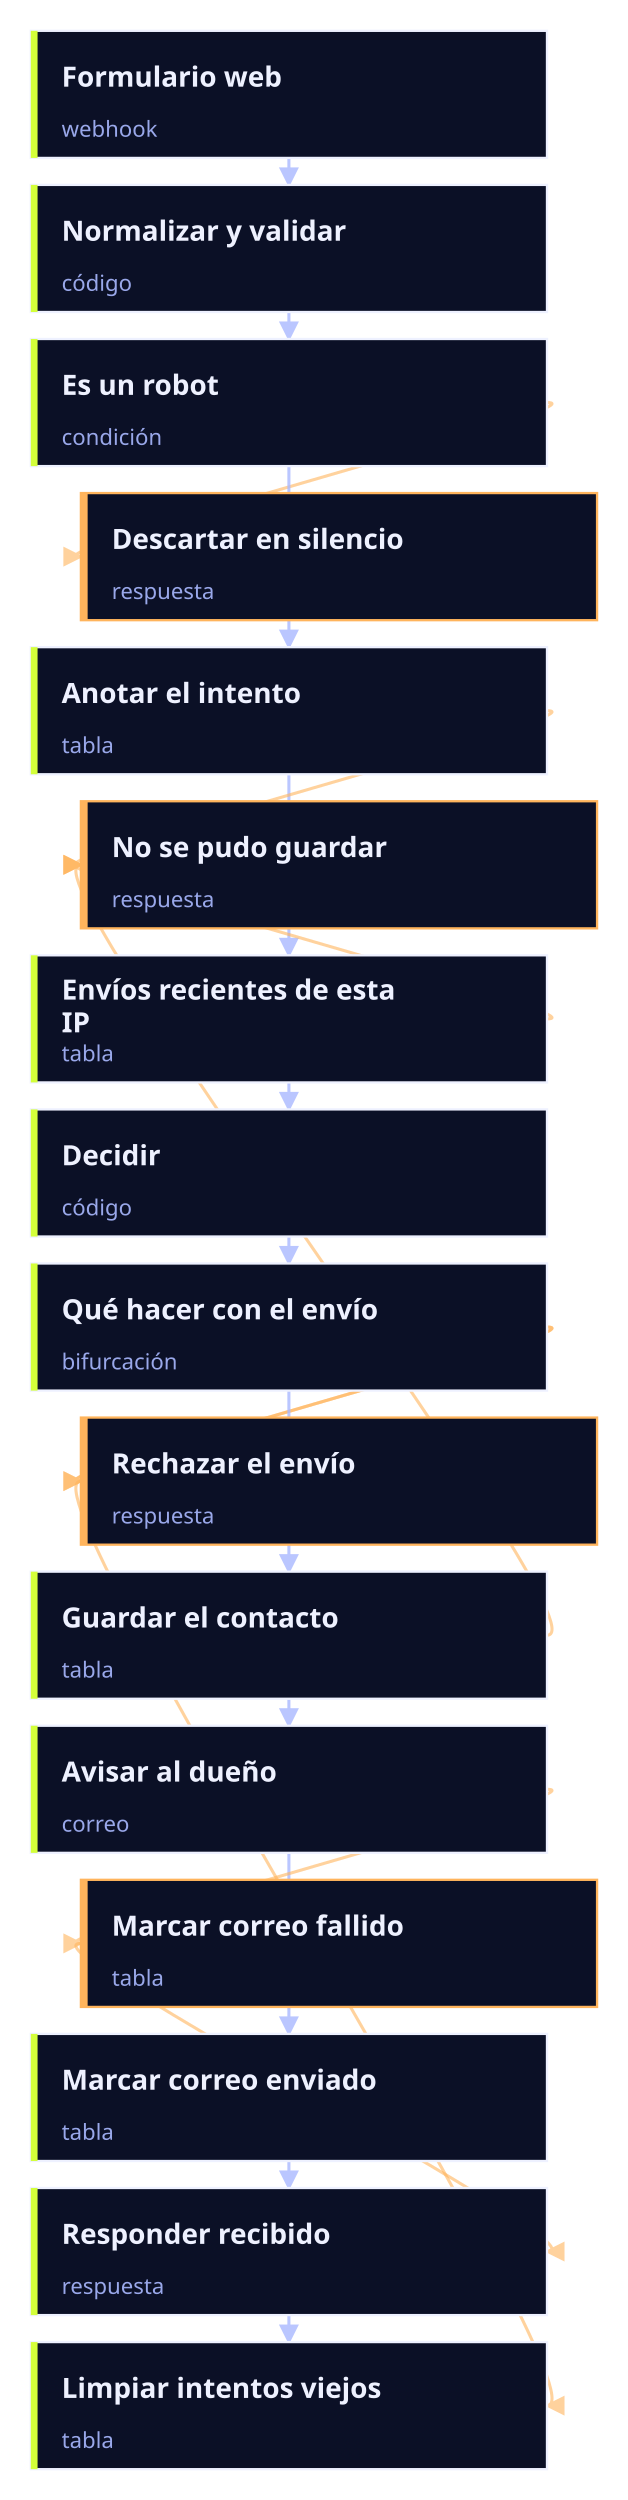
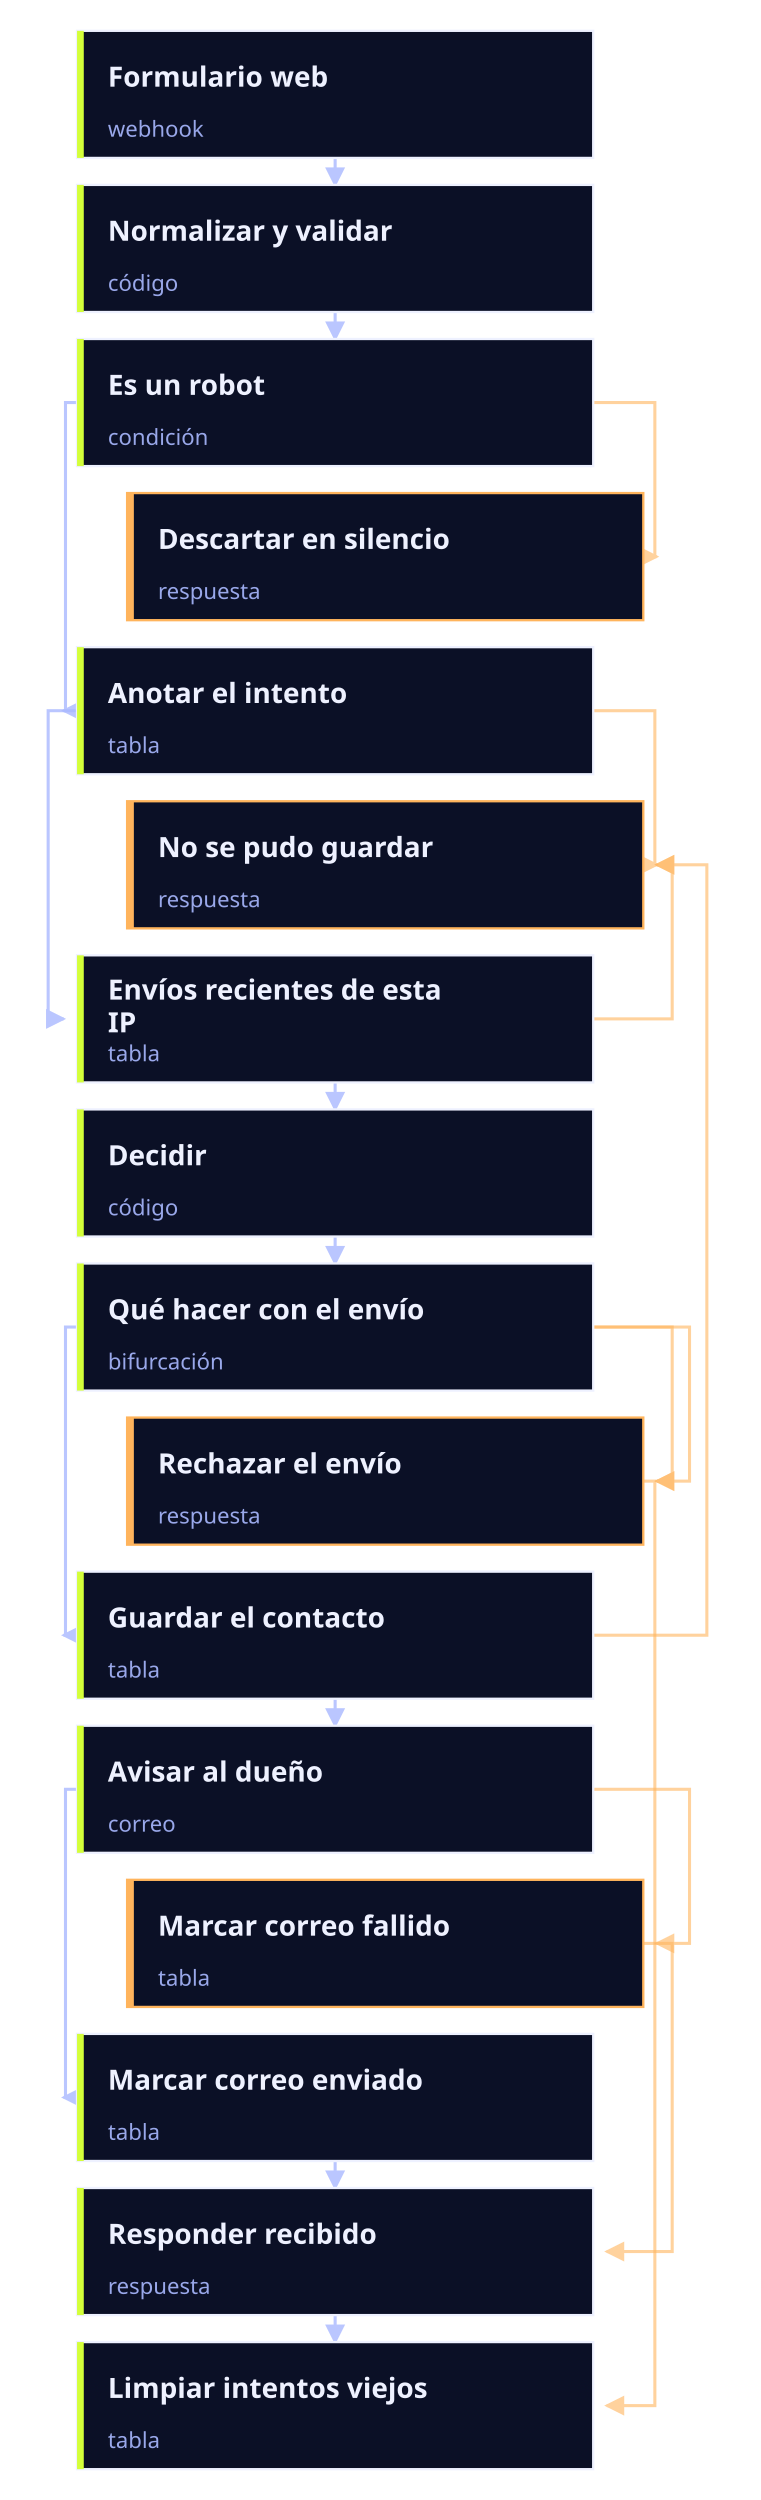
- <svg xmlns="http://www.w3.org/2000/svg" viewBox="0 0 326 1298" width="326" height="1298" role="img" aria-label="Mapa del flujo phinodia-web-contacto, activo en nuestro n8n: 16 pasos y 20 conexiones, desde el formulario de la web hasta el aviso por correo, con las salidas de robot, de exceso de envíos y de error marcadas aparte.">
+ <svg xmlns="http://www.w3.org/2000/svg" viewBox="0 0 395 1298" width="395" height="1298" role="img" aria-label="Mapa del flujo phinodia-web-contacto, activo en nuestro n8n: 16 pasos y 20 conexiones, desde el formulario de la web hasta el aviso por correo, con las salidas de robot, de exceso de envíos y de error marcadas aparte.">
  <defs>
    <marker id="p1" viewBox="0 0 8 8" refX="7" refY="4" markerWidth="6.5" markerHeight="6.5" orient="auto">
      <path d="M0 0 L8 4 L0 8 z" fill="#a9b8ff" />
    </marker>
    <marker id="p2" viewBox="0 0 8 8" refX="7" refY="4" markerWidth="6.5" markerHeight="6.5" orient="auto">
      <path d="M0 0 L8 4 L0 8 z" fill="#ffb45c" />
    </marker>
  </defs>
-   <path d="M150.0,82 L150.0,96" fill="none" stroke="#a9b8ff" stroke-width="1.6" opacity="0.8" marker-end="url(#p1)" />
-   <path d="M150.0,162 L150.0,176" fill="none" stroke="#a9b8ff" stroke-width="1.6" opacity="0.8" marker-end="url(#p1)" />
-   <path d="M284,209.0 C318,209.0 8,289.0 42,289.0" fill="none" stroke="#ffb45c" stroke-width="1.6" opacity="0.6" marker-end="url(#p2)" />
-   <path d="M150.0,242 L150.0,336" fill="none" stroke="#a9b8ff" stroke-width="1.6" opacity="0.8" marker-end="url(#p1)" />
-   <path d="M150.0,402 L150.0,496" fill="none" stroke="#a9b8ff" stroke-width="1.6" opacity="0.8" marker-end="url(#p1)" />
-   <path d="M284,369.0 C318,369.0 8,449.0 42,449.0" fill="none" stroke="#ffb45c" stroke-width="1.6" opacity="0.6" marker-end="url(#p2)" />
-   <path d="M150.0,562 L150.0,576" fill="none" stroke="#a9b8ff" stroke-width="1.6" opacity="0.8" marker-end="url(#p1)" />
-   <path d="M284,529.0 C318,529.0 8,449.0 42,449.0" fill="none" stroke="#ffb45c" stroke-width="1.6" opacity="0.6" marker-end="url(#p2)" />
-   <path d="M150.0,642 L150.0,656" fill="none" stroke="#a9b8ff" stroke-width="1.6" opacity="0.8" marker-end="url(#p1)" />
-   <path d="M284,689.0 C318,689.0 8,769.0 42,769.0" fill="none" stroke="#ffb45c" stroke-width="1.6" opacity="0.6" marker-end="url(#p2)" />
-   <path d="M284,689.0 C318,689.0 8,769.0 42,769.0" fill="none" stroke="#ffb45c" stroke-width="1.6" opacity="0.6" marker-end="url(#p2)" />
-   <path d="M150.0,722 L150.0,816" fill="none" stroke="#a9b8ff" stroke-width="1.6" opacity="0.8" marker-end="url(#p1)" />
-   <path d="M150.0,882 L150.0,896" fill="none" stroke="#a9b8ff" stroke-width="1.6" opacity="0.8" marker-end="url(#p1)" />
-   <path d="M284,849.0 C318,849.0 8,449.0 42,449.0" fill="none" stroke="#ffb45c" stroke-width="1.6" opacity="0.6" marker-end="url(#p2)" />
-   <path d="M150.0,962 L150.0,1056" fill="none" stroke="#a9b8ff" stroke-width="1.6" opacity="0.8" marker-end="url(#p1)" />
-   <path d="M284,929.0 C318,929.0 8,1009.0 42,1009.0" fill="none" stroke="#ffb45c" stroke-width="1.6" opacity="0.6" marker-end="url(#p2)" />
-   <path d="M150.0,1122 L150.0,1136" fill="none" stroke="#a9b8ff" stroke-width="1.6" opacity="0.8" marker-end="url(#p1)" />
-   <path d="M42,1009.0 C8,1009.0 318,1169.0 284,1169.0" fill="none" stroke="#ffb45c" stroke-width="1.6" opacity="0.6" marker-end="url(#p2)" />
-   <path d="M150.0,1202 L150.0,1216" fill="none" stroke="#a9b8ff" stroke-width="1.6" opacity="0.8" marker-end="url(#p1)" />
-   <path d="M42,769.0 C8,769.0 318,1249.0 284,1249.0" fill="none" stroke="#ffb45c" stroke-width="1.6" opacity="0.6" marker-end="url(#p2)" />
-   <rect x="16" y="16" width="268" height="66" fill="#0b1026" stroke="#eef1ff" stroke-width="1.2" />
-   <rect x="16" y="16" width="3.5" height="66" fill="#d4ff3a" />
-   <text x="32" y="45" font-family="Onest, system-ui, sans-serif" font-size="14.5" font-weight="600" fill="#eef1ff">Formulario web</text>
-   <text x="32" y="71" font-family="Onest, system-ui, sans-serif" font-size="11.5" fill="#a9b8ff" opacity="0.9">webhook</text>
-   <rect x="16" y="96" width="268" height="66" fill="#0b1026" stroke="#eef1ff" stroke-width="1.2" />
-   <rect x="16" y="96" width="3.5" height="66" fill="#d4ff3a" />
-   <text x="32" y="125" font-family="Onest, system-ui, sans-serif" font-size="14.5" font-weight="600" fill="#eef1ff">Normalizar y validar</text>
-   <text x="32" y="151" font-family="Onest, system-ui, sans-serif" font-size="11.5" fill="#a9b8ff" opacity="0.9">código</text>
-   <rect x="16" y="176" width="268" height="66" fill="#0b1026" stroke="#eef1ff" stroke-width="1.2" />
-   <rect x="16" y="176" width="3.5" height="66" fill="#d4ff3a" />
-   <text x="32" y="205" font-family="Onest, system-ui, sans-serif" font-size="14.5" font-weight="600" fill="#eef1ff">Es un robot</text>
-   <text x="32" y="231" font-family="Onest, system-ui, sans-serif" font-size="11.5" fill="#a9b8ff" opacity="0.9">condición</text>
-   <rect x="42" y="256" width="268" height="66" fill="#0b1026" stroke="#ffb45c" stroke-width="1.2" />
-   <rect x="42" y="256" width="3.5" height="66" fill="#ffb45c" />
-   <text x="58" y="285" font-family="Onest, system-ui, sans-serif" font-size="14.5" font-weight="600" fill="#eef1ff">Descartar en silencio</text>
-   <text x="58" y="311" font-family="Onest, system-ui, sans-serif" font-size="11.5" fill="#a9b8ff" opacity="0.9">respuesta</text>
-   <rect x="16" y="336" width="268" height="66" fill="#0b1026" stroke="#eef1ff" stroke-width="1.2" />
-   <rect x="16" y="336" width="3.5" height="66" fill="#d4ff3a" />
-   <text x="32" y="365" font-family="Onest, system-ui, sans-serif" font-size="14.5" font-weight="600" fill="#eef1ff">Anotar el intento</text>
-   <text x="32" y="391" font-family="Onest, system-ui, sans-serif" font-size="11.5" fill="#a9b8ff" opacity="0.9">tabla</text>
-   <rect x="42" y="416" width="268" height="66" fill="#0b1026" stroke="#ffb45c" stroke-width="1.2" />
-   <rect x="42" y="416" width="3.5" height="66" fill="#ffb45c" />
-   <text x="58" y="445" font-family="Onest, system-ui, sans-serif" font-size="14.5" font-weight="600" fill="#eef1ff">No se pudo guardar</text>
-   <text x="58" y="471" font-family="Onest, system-ui, sans-serif" font-size="11.5" fill="#a9b8ff" opacity="0.9">respuesta</text>
-   <rect x="16" y="496" width="268" height="66" fill="#0b1026" stroke="#eef1ff" stroke-width="1.2" />
-   <rect x="16" y="496" width="3.5" height="66" fill="#d4ff3a" />
-   <text x="32" y="519" font-family="Onest, system-ui, sans-serif" font-size="14.5" font-weight="600" fill="#eef1ff">Envíos recientes de esta</text>
-   <text x="32" y="536" font-family="Onest, system-ui, sans-serif" font-size="14.5" font-weight="600" fill="#eef1ff">IP</text>
-   <text x="32" y="551" font-family="Onest, system-ui, sans-serif" font-size="11.5" fill="#a9b8ff" opacity="0.9">tabla</text>
-   <rect x="16" y="576" width="268" height="66" fill="#0b1026" stroke="#eef1ff" stroke-width="1.2" />
-   <rect x="16" y="576" width="3.5" height="66" fill="#d4ff3a" />
-   <text x="32" y="605" font-family="Onest, system-ui, sans-serif" font-size="14.5" font-weight="600" fill="#eef1ff">Decidir</text>
-   <text x="32" y="631" font-family="Onest, system-ui, sans-serif" font-size="11.5" fill="#a9b8ff" opacity="0.9">código</text>
-   <rect x="16" y="656" width="268" height="66" fill="#0b1026" stroke="#eef1ff" stroke-width="1.2" />
-   <rect x="16" y="656" width="3.5" height="66" fill="#d4ff3a" />
-   <text x="32" y="685" font-family="Onest, system-ui, sans-serif" font-size="14.5" font-weight="600" fill="#eef1ff">Qué hacer con el envío</text>
-   <text x="32" y="711" font-family="Onest, system-ui, sans-serif" font-size="11.5" fill="#a9b8ff" opacity="0.9">bifurcación</text>
-   <rect x="42" y="736" width="268" height="66" fill="#0b1026" stroke="#ffb45c" stroke-width="1.2" />
-   <rect x="42" y="736" width="3.5" height="66" fill="#ffb45c" />
-   <text x="58" y="765" font-family="Onest, system-ui, sans-serif" font-size="14.5" font-weight="600" fill="#eef1ff">Rechazar el envío</text>
-   <text x="58" y="791" font-family="Onest, system-ui, sans-serif" font-size="11.5" fill="#a9b8ff" opacity="0.9">respuesta</text>
-   <rect x="16" y="816" width="268" height="66" fill="#0b1026" stroke="#eef1ff" stroke-width="1.2" />
-   <rect x="16" y="816" width="3.5" height="66" fill="#d4ff3a" />
-   <text x="32" y="845" font-family="Onest, system-ui, sans-serif" font-size="14.5" font-weight="600" fill="#eef1ff">Guardar el contacto</text>
-   <text x="32" y="871" font-family="Onest, system-ui, sans-serif" font-size="11.5" fill="#a9b8ff" opacity="0.9">tabla</text>
-   <rect x="16" y="896" width="268" height="66" fill="#0b1026" stroke="#eef1ff" stroke-width="1.2" />
-   <rect x="16" y="896" width="3.5" height="66" fill="#d4ff3a" />
-   <text x="32" y="925" font-family="Onest, system-ui, sans-serif" font-size="14.5" font-weight="600" fill="#eef1ff">Avisar al dueño</text>
-   <text x="32" y="951" font-family="Onest, system-ui, sans-serif" font-size="11.5" fill="#a9b8ff" opacity="0.9">correo</text>
-   <rect x="42" y="976" width="268" height="66" fill="#0b1026" stroke="#ffb45c" stroke-width="1.2" />
-   <rect x="42" y="976" width="3.5" height="66" fill="#ffb45c" />
-   <text x="58" y="1005" font-family="Onest, system-ui, sans-serif" font-size="14.5" font-weight="600" fill="#eef1ff">Marcar correo fallido</text>
-   <text x="58" y="1031" font-family="Onest, system-ui, sans-serif" font-size="11.5" fill="#a9b8ff" opacity="0.9">tabla</text>
-   <rect x="16" y="1056" width="268" height="66" fill="#0b1026" stroke="#eef1ff" stroke-width="1.2" />
-   <rect x="16" y="1056" width="3.5" height="66" fill="#d4ff3a" />
-   <text x="32" y="1085" font-family="Onest, system-ui, sans-serif" font-size="14.5" font-weight="600" fill="#eef1ff">Marcar correo enviado</text>
-   <text x="32" y="1111" font-family="Onest, system-ui, sans-serif" font-size="11.5" fill="#a9b8ff" opacity="0.9">tabla</text>
-   <rect x="16" y="1136" width="268" height="66" fill="#0b1026" stroke="#eef1ff" stroke-width="1.2" />
-   <rect x="16" y="1136" width="3.5" height="66" fill="#d4ff3a" />
-   <text x="32" y="1165" font-family="Onest, system-ui, sans-serif" font-size="14.5" font-weight="600" fill="#eef1ff">Responder recibido</text>
-   <text x="32" y="1191" font-family="Onest, system-ui, sans-serif" font-size="11.5" fill="#a9b8ff" opacity="0.9">respuesta</text>
-   <rect x="16" y="1216" width="268" height="66" fill="#0b1026" stroke="#eef1ff" stroke-width="1.2" />
-   <rect x="16" y="1216" width="3.5" height="66" fill="#d4ff3a" />
-   <text x="32" y="1245" font-family="Onest, system-ui, sans-serif" font-size="14.5" font-weight="600" fill="#eef1ff">Limpiar intentos viejos</text>
-   <text x="32" y="1271" font-family="Onest, system-ui, sans-serif" font-size="11.5" fill="#a9b8ff" opacity="0.9">tabla</text>
+   <path d="M174.0,82 L174.0,96" fill="none" stroke="#a9b8ff" stroke-width="1.6" opacity="0.8" marker-end="url(#p1)" />
+   <path d="M174.0,162 L174.0,176" fill="none" stroke="#a9b8ff" stroke-width="1.6" opacity="0.8" marker-end="url(#p1)" />
+   <path d="M308,209.0 L340,209.0 L340,289.0 L341,289.0" fill="none" stroke="#ffb45c" stroke-width="1.6" opacity="0.6" marker-end="url(#p2)" />
+   <path d="M40,209.0 L34,209.0 L34,369.0 L33,369.0" fill="none" stroke="#a9b8ff" stroke-width="1.6" opacity="0.8" marker-end="url(#p1)" />
+   <path d="M40,369.0 L25,369.0 L25,529.0 L33,529.0" fill="none" stroke="#a9b8ff" stroke-width="1.6" opacity="0.8" marker-end="url(#p1)" />
+   <path d="M308,369.0 L340,369.0 L340,449.0 L341,449.0" fill="none" stroke="#ffb45c" stroke-width="1.6" opacity="0.6" marker-end="url(#p2)" />
+   <path d="M174.0,562 L174.0,576" fill="none" stroke="#a9b8ff" stroke-width="1.6" opacity="0.8" marker-end="url(#p1)" />
+   <path d="M308,529.0 L349,529.0 L349,449.0 L341,449.0" fill="none" stroke="#ffb45c" stroke-width="1.6" opacity="0.6" marker-end="url(#p2)" />
+   <path d="M174.0,642 L174.0,656" fill="none" stroke="#a9b8ff" stroke-width="1.6" opacity="0.8" marker-end="url(#p1)" />
+   <path d="M308,689.0 L349,689.0 L349,769.0 L341,769.0" fill="none" stroke="#ffb45c" stroke-width="1.6" opacity="0.6" marker-end="url(#p2)" />
+   <path d="M308,689.0 L358,689.0 L358,769.0 L341,769.0" fill="none" stroke="#ffb45c" stroke-width="1.6" opacity="0.6" marker-end="url(#p2)" />
+   <path d="M40,689.0 L34,689.0 L34,849.0 L33,849.0" fill="none" stroke="#a9b8ff" stroke-width="1.6" opacity="0.8" marker-end="url(#p1)" />
+   <path d="M174.0,882 L174.0,896" fill="none" stroke="#a9b8ff" stroke-width="1.6" opacity="0.8" marker-end="url(#p1)" />
+   <path d="M308,849.0 L367,849.0 L367,449.0 L341,449.0" fill="none" stroke="#ffb45c" stroke-width="1.6" opacity="0.6" marker-end="url(#p2)" />
+   <path d="M40,929.0 L34,929.0 L34,1089.0 L33,1089.0" fill="none" stroke="#a9b8ff" stroke-width="1.6" opacity="0.8" marker-end="url(#p1)" />
+   <path d="M308,929.0 L358,929.0 L358,1009.0 L341,1009.0" fill="none" stroke="#ffb45c" stroke-width="1.6" opacity="0.6" marker-end="url(#p2)" />
+   <path d="M174.0,1122 L174.0,1136" fill="none" stroke="#a9b8ff" stroke-width="1.6" opacity="0.8" marker-end="url(#p1)" />
+   <path d="M334,1009.0 L349,1009.0 L349,1169.0 L315,1169.0" fill="none" stroke="#ffb45c" stroke-width="1.6" opacity="0.6" marker-end="url(#p2)" />
+   <path d="M174.0,1202 L174.0,1216" fill="none" stroke="#a9b8ff" stroke-width="1.6" opacity="0.8" marker-end="url(#p1)" />
+   <path d="M334,769.0 L340,769.0 L340,1249.0 L315,1249.0" fill="none" stroke="#ffb45c" stroke-width="1.6" opacity="0.6" marker-end="url(#p2)" />
+   <rect x="40" y="16" width="268" height="66" fill="#0b1026" stroke="#eef1ff" stroke-width="1.2" />
+   <rect x="40" y="16" width="3.5" height="66" fill="#d4ff3a" />
+   <text x="56" y="45" font-family="Onest, system-ui, sans-serif" font-size="14.5" font-weight="600" fill="#eef1ff">Formulario web</text>
+   <text x="56" y="71" font-family="Onest, system-ui, sans-serif" font-size="11.5" fill="#a9b8ff" opacity="0.9">webhook</text>
+   <rect x="40" y="96" width="268" height="66" fill="#0b1026" stroke="#eef1ff" stroke-width="1.2" />
+   <rect x="40" y="96" width="3.5" height="66" fill="#d4ff3a" />
+   <text x="56" y="125" font-family="Onest, system-ui, sans-serif" font-size="14.5" font-weight="600" fill="#eef1ff">Normalizar y validar</text>
+   <text x="56" y="151" font-family="Onest, system-ui, sans-serif" font-size="11.5" fill="#a9b8ff" opacity="0.9">código</text>
+   <rect x="40" y="176" width="268" height="66" fill="#0b1026" stroke="#eef1ff" stroke-width="1.2" />
+   <rect x="40" y="176" width="3.5" height="66" fill="#d4ff3a" />
+   <text x="56" y="205" font-family="Onest, system-ui, sans-serif" font-size="14.5" font-weight="600" fill="#eef1ff">Es un robot</text>
+   <text x="56" y="231" font-family="Onest, system-ui, sans-serif" font-size="11.5" fill="#a9b8ff" opacity="0.9">condición</text>
+   <rect x="66" y="256" width="268" height="66" fill="#0b1026" stroke="#ffb45c" stroke-width="1.2" />
+   <rect x="66" y="256" width="3.5" height="66" fill="#ffb45c" />
+   <text x="82" y="285" font-family="Onest, system-ui, sans-serif" font-size="14.5" font-weight="600" fill="#eef1ff">Descartar en silencio</text>
+   <text x="82" y="311" font-family="Onest, system-ui, sans-serif" font-size="11.5" fill="#a9b8ff" opacity="0.9">respuesta</text>
+   <rect x="40" y="336" width="268" height="66" fill="#0b1026" stroke="#eef1ff" stroke-width="1.2" />
+   <rect x="40" y="336" width="3.5" height="66" fill="#d4ff3a" />
+   <text x="56" y="365" font-family="Onest, system-ui, sans-serif" font-size="14.5" font-weight="600" fill="#eef1ff">Anotar el intento</text>
+   <text x="56" y="391" font-family="Onest, system-ui, sans-serif" font-size="11.5" fill="#a9b8ff" opacity="0.9">tabla</text>
+   <rect x="66" y="416" width="268" height="66" fill="#0b1026" stroke="#ffb45c" stroke-width="1.2" />
+   <rect x="66" y="416" width="3.5" height="66" fill="#ffb45c" />
+   <text x="82" y="445" font-family="Onest, system-ui, sans-serif" font-size="14.5" font-weight="600" fill="#eef1ff">No se pudo guardar</text>
+   <text x="82" y="471" font-family="Onest, system-ui, sans-serif" font-size="11.5" fill="#a9b8ff" opacity="0.9">respuesta</text>
+   <rect x="40" y="496" width="268" height="66" fill="#0b1026" stroke="#eef1ff" stroke-width="1.2" />
+   <rect x="40" y="496" width="3.5" height="66" fill="#d4ff3a" />
+   <text x="56" y="519" font-family="Onest, system-ui, sans-serif" font-size="14.5" font-weight="600" fill="#eef1ff">Envíos recientes de esta</text>
+   <text x="56" y="536" font-family="Onest, system-ui, sans-serif" font-size="14.5" font-weight="600" fill="#eef1ff">IP</text>
+   <text x="56" y="551" font-family="Onest, system-ui, sans-serif" font-size="11.5" fill="#a9b8ff" opacity="0.9">tabla</text>
+   <rect x="40" y="576" width="268" height="66" fill="#0b1026" stroke="#eef1ff" stroke-width="1.2" />
+   <rect x="40" y="576" width="3.5" height="66" fill="#d4ff3a" />
+   <text x="56" y="605" font-family="Onest, system-ui, sans-serif" font-size="14.5" font-weight="600" fill="#eef1ff">Decidir</text>
+   <text x="56" y="631" font-family="Onest, system-ui, sans-serif" font-size="11.5" fill="#a9b8ff" opacity="0.9">código</text>
+   <rect x="40" y="656" width="268" height="66" fill="#0b1026" stroke="#eef1ff" stroke-width="1.2" />
+   <rect x="40" y="656" width="3.5" height="66" fill="#d4ff3a" />
+   <text x="56" y="685" font-family="Onest, system-ui, sans-serif" font-size="14.5" font-weight="600" fill="#eef1ff">Qué hacer con el envío</text>
+   <text x="56" y="711" font-family="Onest, system-ui, sans-serif" font-size="11.5" fill="#a9b8ff" opacity="0.9">bifurcación</text>
+   <rect x="66" y="736" width="268" height="66" fill="#0b1026" stroke="#ffb45c" stroke-width="1.2" />
+   <rect x="66" y="736" width="3.5" height="66" fill="#ffb45c" />
+   <text x="82" y="765" font-family="Onest, system-ui, sans-serif" font-size="14.5" font-weight="600" fill="#eef1ff">Rechazar el envío</text>
+   <text x="82" y="791" font-family="Onest, system-ui, sans-serif" font-size="11.5" fill="#a9b8ff" opacity="0.9">respuesta</text>
+   <rect x="40" y="816" width="268" height="66" fill="#0b1026" stroke="#eef1ff" stroke-width="1.2" />
+   <rect x="40" y="816" width="3.5" height="66" fill="#d4ff3a" />
+   <text x="56" y="845" font-family="Onest, system-ui, sans-serif" font-size="14.5" font-weight="600" fill="#eef1ff">Guardar el contacto</text>
+   <text x="56" y="871" font-family="Onest, system-ui, sans-serif" font-size="11.5" fill="#a9b8ff" opacity="0.9">tabla</text>
+   <rect x="40" y="896" width="268" height="66" fill="#0b1026" stroke="#eef1ff" stroke-width="1.2" />
+   <rect x="40" y="896" width="3.5" height="66" fill="#d4ff3a" />
+   <text x="56" y="925" font-family="Onest, system-ui, sans-serif" font-size="14.5" font-weight="600" fill="#eef1ff">Avisar al dueño</text>
+   <text x="56" y="951" font-family="Onest, system-ui, sans-serif" font-size="11.5" fill="#a9b8ff" opacity="0.9">correo</text>
+   <rect x="66" y="976" width="268" height="66" fill="#0b1026" stroke="#ffb45c" stroke-width="1.2" />
+   <rect x="66" y="976" width="3.5" height="66" fill="#ffb45c" />
+   <text x="82" y="1005" font-family="Onest, system-ui, sans-serif" font-size="14.5" font-weight="600" fill="#eef1ff">Marcar correo fallido</text>
+   <text x="82" y="1031" font-family="Onest, system-ui, sans-serif" font-size="11.5" fill="#a9b8ff" opacity="0.9">tabla</text>
+   <rect x="40" y="1056" width="268" height="66" fill="#0b1026" stroke="#eef1ff" stroke-width="1.2" />
+   <rect x="40" y="1056" width="3.5" height="66" fill="#d4ff3a" />
+   <text x="56" y="1085" font-family="Onest, system-ui, sans-serif" font-size="14.5" font-weight="600" fill="#eef1ff">Marcar correo enviado</text>
+   <text x="56" y="1111" font-family="Onest, system-ui, sans-serif" font-size="11.5" fill="#a9b8ff" opacity="0.9">tabla</text>
+   <rect x="40" y="1136" width="268" height="66" fill="#0b1026" stroke="#eef1ff" stroke-width="1.2" />
+   <rect x="40" y="1136" width="3.5" height="66" fill="#d4ff3a" />
+   <text x="56" y="1165" font-family="Onest, system-ui, sans-serif" font-size="14.5" font-weight="600" fill="#eef1ff">Responder recibido</text>
+   <text x="56" y="1191" font-family="Onest, system-ui, sans-serif" font-size="11.5" fill="#a9b8ff" opacity="0.9">respuesta</text>
+   <rect x="40" y="1216" width="268" height="66" fill="#0b1026" stroke="#eef1ff" stroke-width="1.2" />
+   <rect x="40" y="1216" width="3.5" height="66" fill="#d4ff3a" />
+   <text x="56" y="1245" font-family="Onest, system-ui, sans-serif" font-size="14.5" font-weight="600" fill="#eef1ff">Limpiar intentos viejos</text>
+   <text x="56" y="1271" font-family="Onest, system-ui, sans-serif" font-size="11.5" fill="#a9b8ff" opacity="0.9">tabla</text>
</svg>
